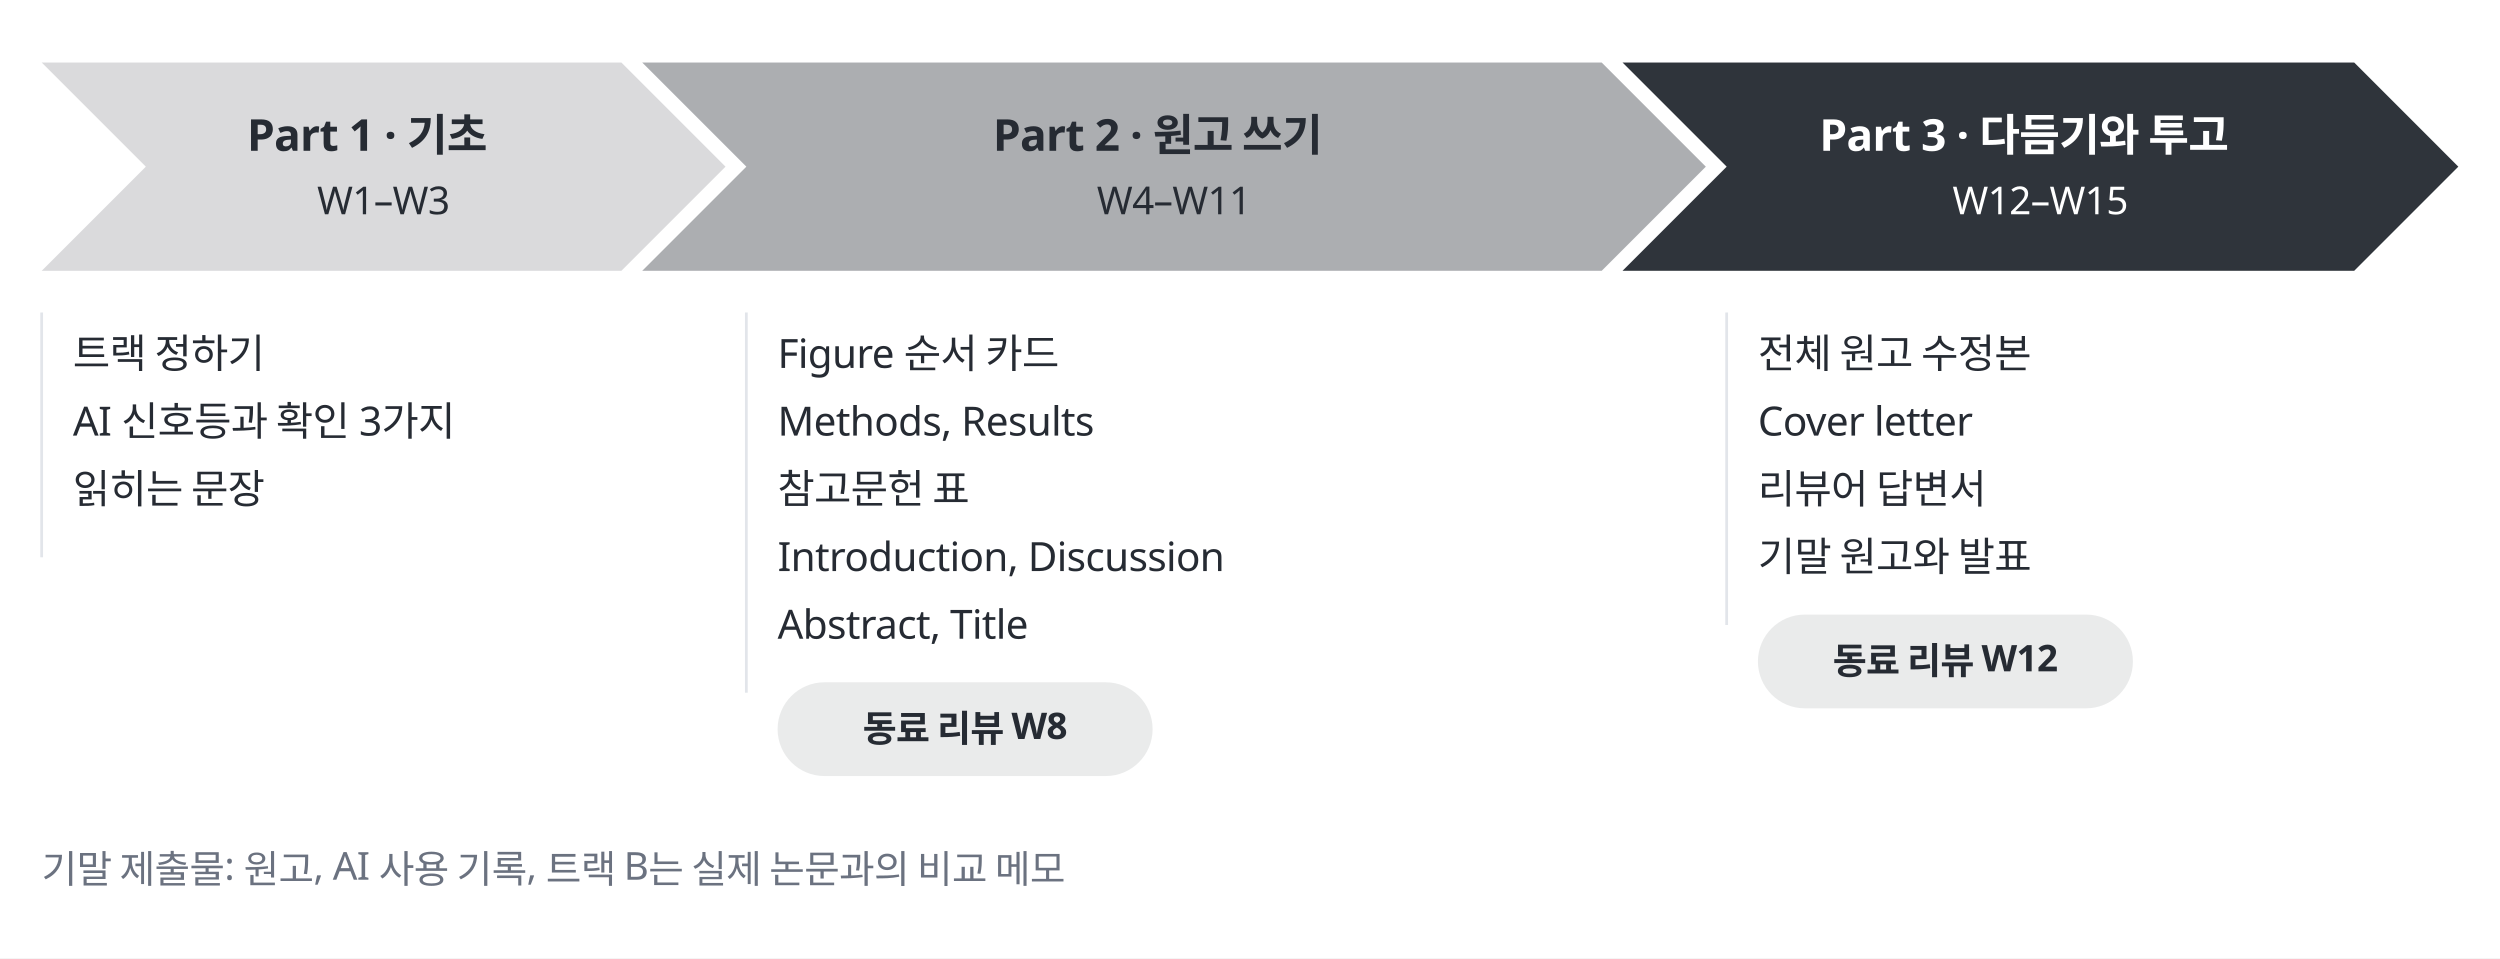
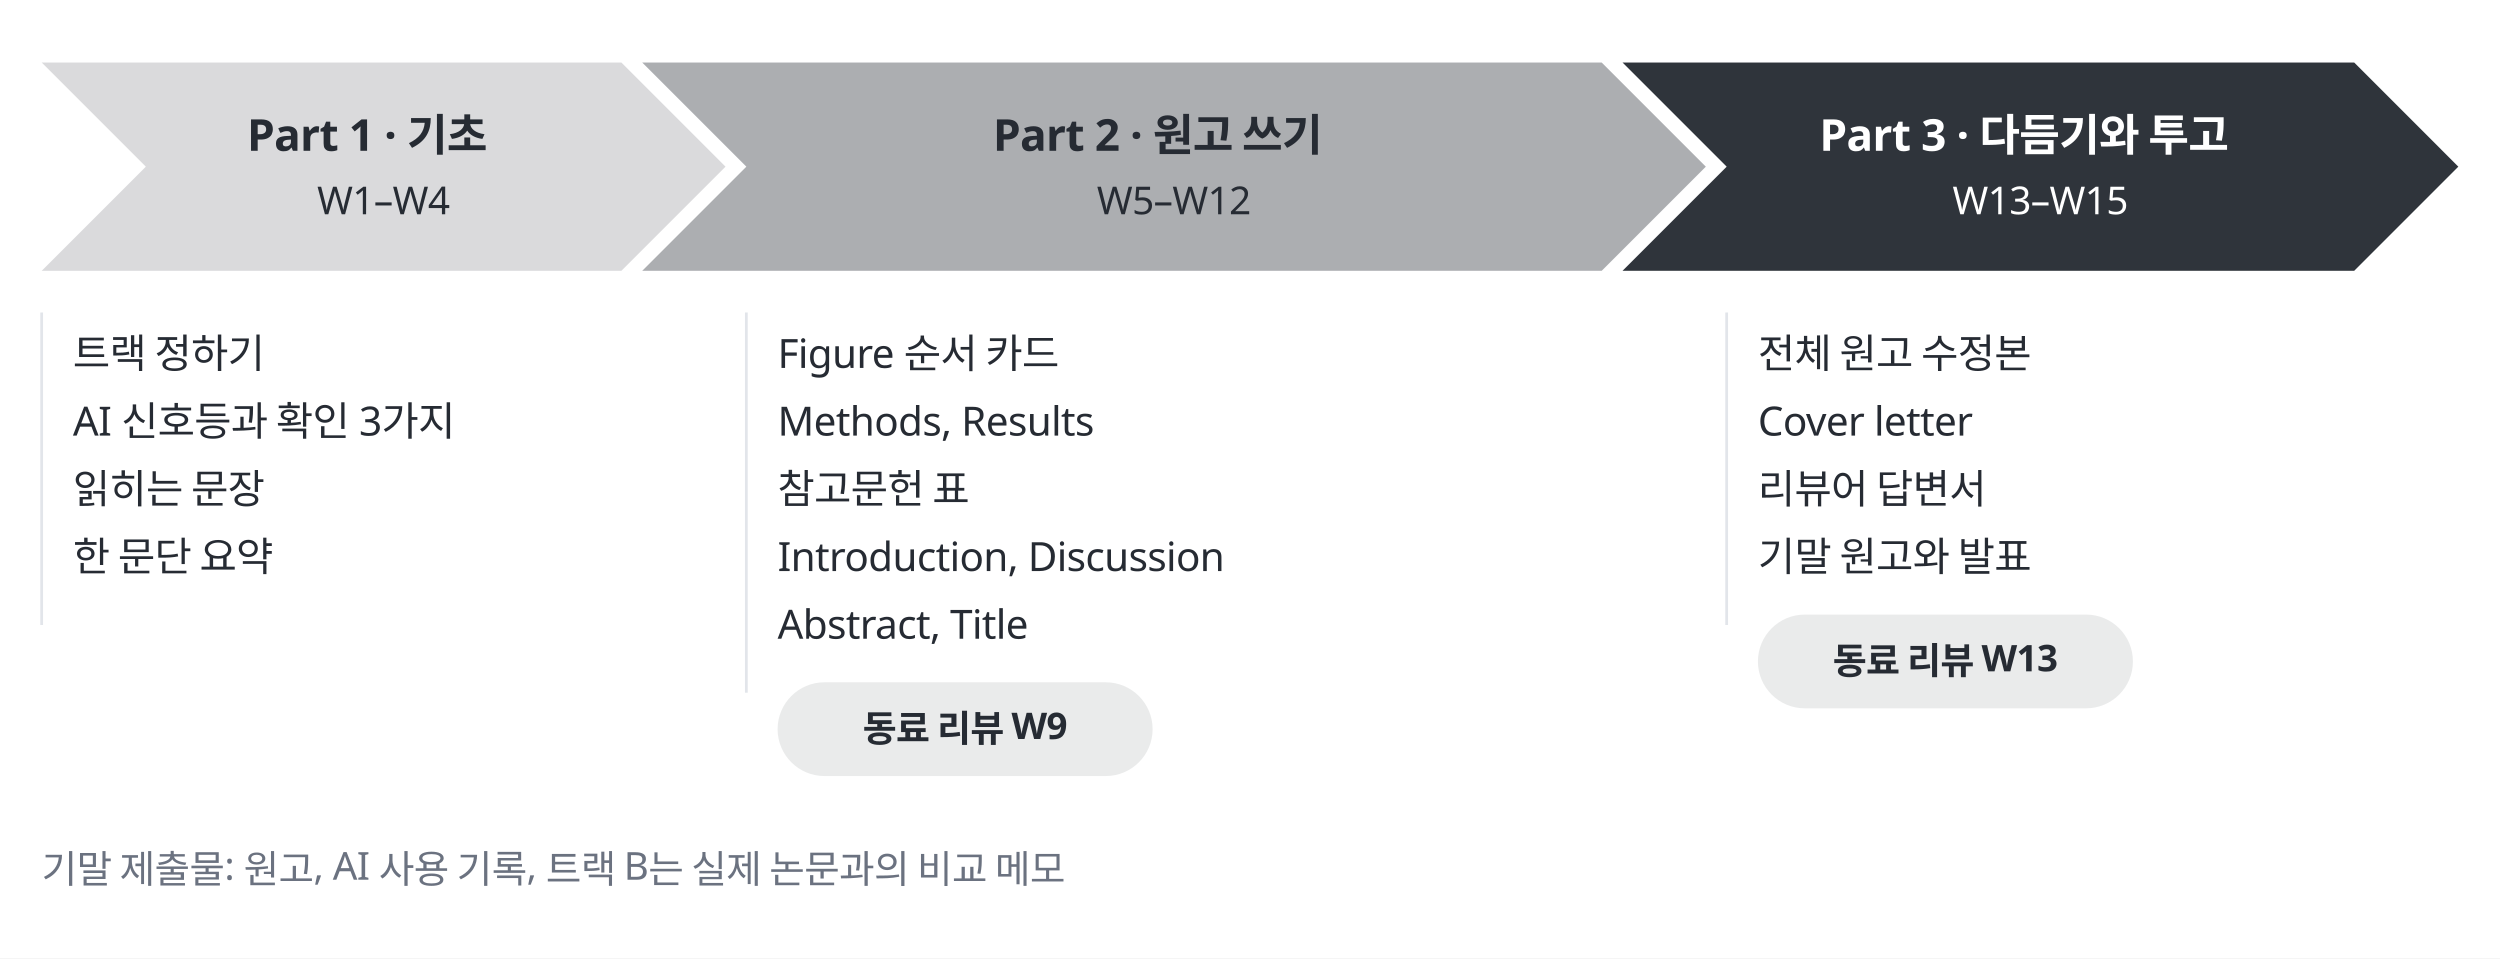
<svg xmlns="http://www.w3.org/2000/svg" width="240mm" height="92mm" viewBox="0 0 240 92" role="img" aria-labelledby="fig-title" font-family="Pretendard, 'Noto Sans KR', 'Malgun Gothic', 'Apple SD Gothic Neo', sans-serif">
  <rect width="240" height="92" fill="#FFFFFF" />
  <defs />
  <g id="Part-1-기초">
    <polygon points="4.00,6.00 59.65,6.00 69.65,16.00 59.65,26.00 4.00,26.00 14.00,16.00" fill="#DADADC" />
    <text text-anchor="middle" letter-spacing="-0.015em">
      <tspan x="36.82" y="14.48" font-size="4.234" fill="#262B33" font-weight="700">Part 1 · 기초</tspan>
-       <tspan x="36.82" y="20.57" font-size="3.704" fill="#262B33">W1–W3</tspan>
+       <tspan x="36.82" y="20.57" font-size="3.704" fill="#262B33">W1–W4</tspan>
    </text>
  </g>
  <g id="트랙-정하기">
    <text text-anchor="start" letter-spacing="-0.015em">
      <tspan x="7.00" y="35.32" font-size="3.881" fill="#262B33">트랙 정하기</tspan>
    </text>
  </g>
  <g id="AI-신호등과-확인-3가지">
    <text text-anchor="start" letter-spacing="-0.015em">
      <tspan x="7.00" y="41.82" font-size="3.881" fill="#262B33">AI 신호등과 확인 3가지</tspan>
    </text>
  </g>
  <g id="읽히는-문장">
    <text text-anchor="start" letter-spacing="-0.015em">
      <tspan x="7.00" y="48.32" font-size="3.881" fill="#262B33">읽히는 문장</tspan>
    </text>
  </g>
+   <g id="한-문단-요약">
+     <text text-anchor="start" letter-spacing="-0.015em">
+       <tspan x="7.00" y="54.82" font-size="3.881" fill="#262B33">한 문단 요약</tspan>
+     </text>
+   </g>
  <g id="Part-2-원고-쓰기">
    <polygon points="61.65,6.00 153.76,6.00 163.76,16.00 153.76,26.00 61.65,26.00 71.65,16.00" fill="#ACAEB1" />
    <text text-anchor="middle" letter-spacing="-0.015em">
      <tspan x="112.71" y="14.48" font-size="4.234" fill="#262B33" font-weight="700">Part 2 · 원고 쓰기</tspan>
-       <tspan x="112.71" y="20.57" font-size="3.704" fill="#262B33">W4–W11</tspan>
+       <tspan x="112.71" y="20.57" font-size="3.704" fill="#262B33">W5–W12</tspan>
    </text>
  </g>
  <g id="Figure-순서-카드">
    <text text-anchor="start" letter-spacing="-0.015em">
      <tspan x="74.65" y="35.32" font-size="3.881" fill="#262B33">Figure 순서 카드</tspan>
    </text>
  </g>
  <g id="Methods-Results">
    <text text-anchor="start" letter-spacing="-0.015em">
      <tspan x="74.65" y="41.82" font-size="3.881" fill="#262B33">Methods, Results</tspan>
    </text>
  </g>
  <g id="참고문헌-표">
    <text text-anchor="start" letter-spacing="-0.015em">
      <tspan x="74.65" y="48.32" font-size="3.881" fill="#262B33">참고문헌 표</tspan>
    </text>
  </g>
  <g id="Introduction-Discussion">
    <text text-anchor="start" letter-spacing="-0.015em">
      <tspan x="74.65" y="54.82" font-size="3.881" fill="#262B33">Introduction, Discussion</tspan>
    </text>
  </g>
  <g id="Abstract-Title">
    <text text-anchor="start" letter-spacing="-0.015em">
      <tspan x="74.65" y="61.32" font-size="3.881" fill="#262B33">Abstract, Title</tspan>
    </text>
  </g>
-   <g id="동료-리뷰-W8">
+   <g id="동료-리뷰-W9">
    <rect x="74.65" y="65.50" width="36.00" height="9.00" rx="4.50" fill="#EAEBEB" />
    <text text-anchor="middle" letter-spacing="-0.015em">
-       <tspan x="92.65" y="71.20" font-size="3.528" fill="#262B33" font-weight="700">동료 리뷰 W8</tspan>
+       <tspan x="92.65" y="71.20" font-size="3.528" fill="#262B33" font-weight="700">동료 리뷰 W9</tspan>
    </text>
  </g>
  <g id="Part-3-다듬기와-투고">
    <polygon points="155.76,6.00 226.00,6.00 236.00,16.00 226.00,26.00 155.76,26.00 165.76,16.00" fill="#2F343B" />
    <text text-anchor="middle" letter-spacing="-0.015em">
      <tspan x="195.88" y="14.48" font-size="4.234" fill="#FFFFFF" font-weight="700">Part 3 · 다듬기와 투고</tspan>
-       <tspan x="195.88" y="20.57" font-size="3.704" fill="#FFFFFF">W12–W15</tspan>
+       <tspan x="195.88" y="20.57" font-size="3.704" fill="#FFFFFF">W13–W15</tspan>
    </text>
  </g>
  <g id="전체-원고-수정본">
    <text text-anchor="start" letter-spacing="-0.015em">
      <tspan x="168.76" y="35.32" font-size="3.881" fill="#262B33">전체 원고 수정본</tspan>
    </text>
  </g>
  <g id="Cover-letter">
    <text text-anchor="start" letter-spacing="-0.015em">
      <tspan x="168.76" y="41.82" font-size="3.881" fill="#262B33">Cover letter</tspan>
    </text>
  </g>
  <g id="리뷰어-답변서">
    <text text-anchor="start" letter-spacing="-0.015em">
      <tspan x="168.76" y="48.32" font-size="3.881" fill="#262B33">리뷰어 답변서</tspan>
    </text>
  </g>
  <g id="기말-원고와-발표">
    <text text-anchor="start" letter-spacing="-0.015em">
      <tspan x="168.76" y="54.82" font-size="3.881" fill="#262B33">기말 원고와 발표</tspan>
    </text>
  </g>
-   <g id="동료-리뷰-W12">
+   <g id="동료-리뷰-W13">
    <rect x="168.76" y="59.00" width="36.00" height="9.00" rx="4.50" fill="#EAEBEB" />
    <text text-anchor="middle" letter-spacing="-0.015em">
-       <tspan x="186.76" y="64.70" font-size="3.528" fill="#262B33" font-weight="700">동료 리뷰 W12</tspan>
+       <tspan x="186.76" y="64.70" font-size="3.528" fill="#262B33" font-weight="700">동료 리뷰 W13</tspan>
    </text>
  </g>
  <g id="기말-제출물-원고-AI-사용-기록-트랙-B는-실제-논문과의-비교-메모">
    <text text-anchor="start" letter-spacing="-0.015em">
      <tspan x="4.00" y="84.76" font-size="3.704" fill="#6B7280">기말 제출물: 원고, AI 사용 기록, 트랙 B는 실제 논문과의 비교 메모</tspan>
    </text>
  </g>
-   <line x1="4.00" y1="30.00" x2="4.00" y2="53.50" stroke="#E2E5EA" stroke-width="0.265" />
+   <line x1="4.00" y1="30.00" x2="4.00" y2="60.00" stroke="#E2E5EA" stroke-width="0.265" />
  <line x1="71.65" y1="30.00" x2="71.65" y2="66.50" stroke="#E2E5EA" stroke-width="0.265" />
  <line x1="165.76" y1="30.00" x2="165.76" y2="60.00" stroke="#E2E5EA" stroke-width="0.265" />
</svg>
